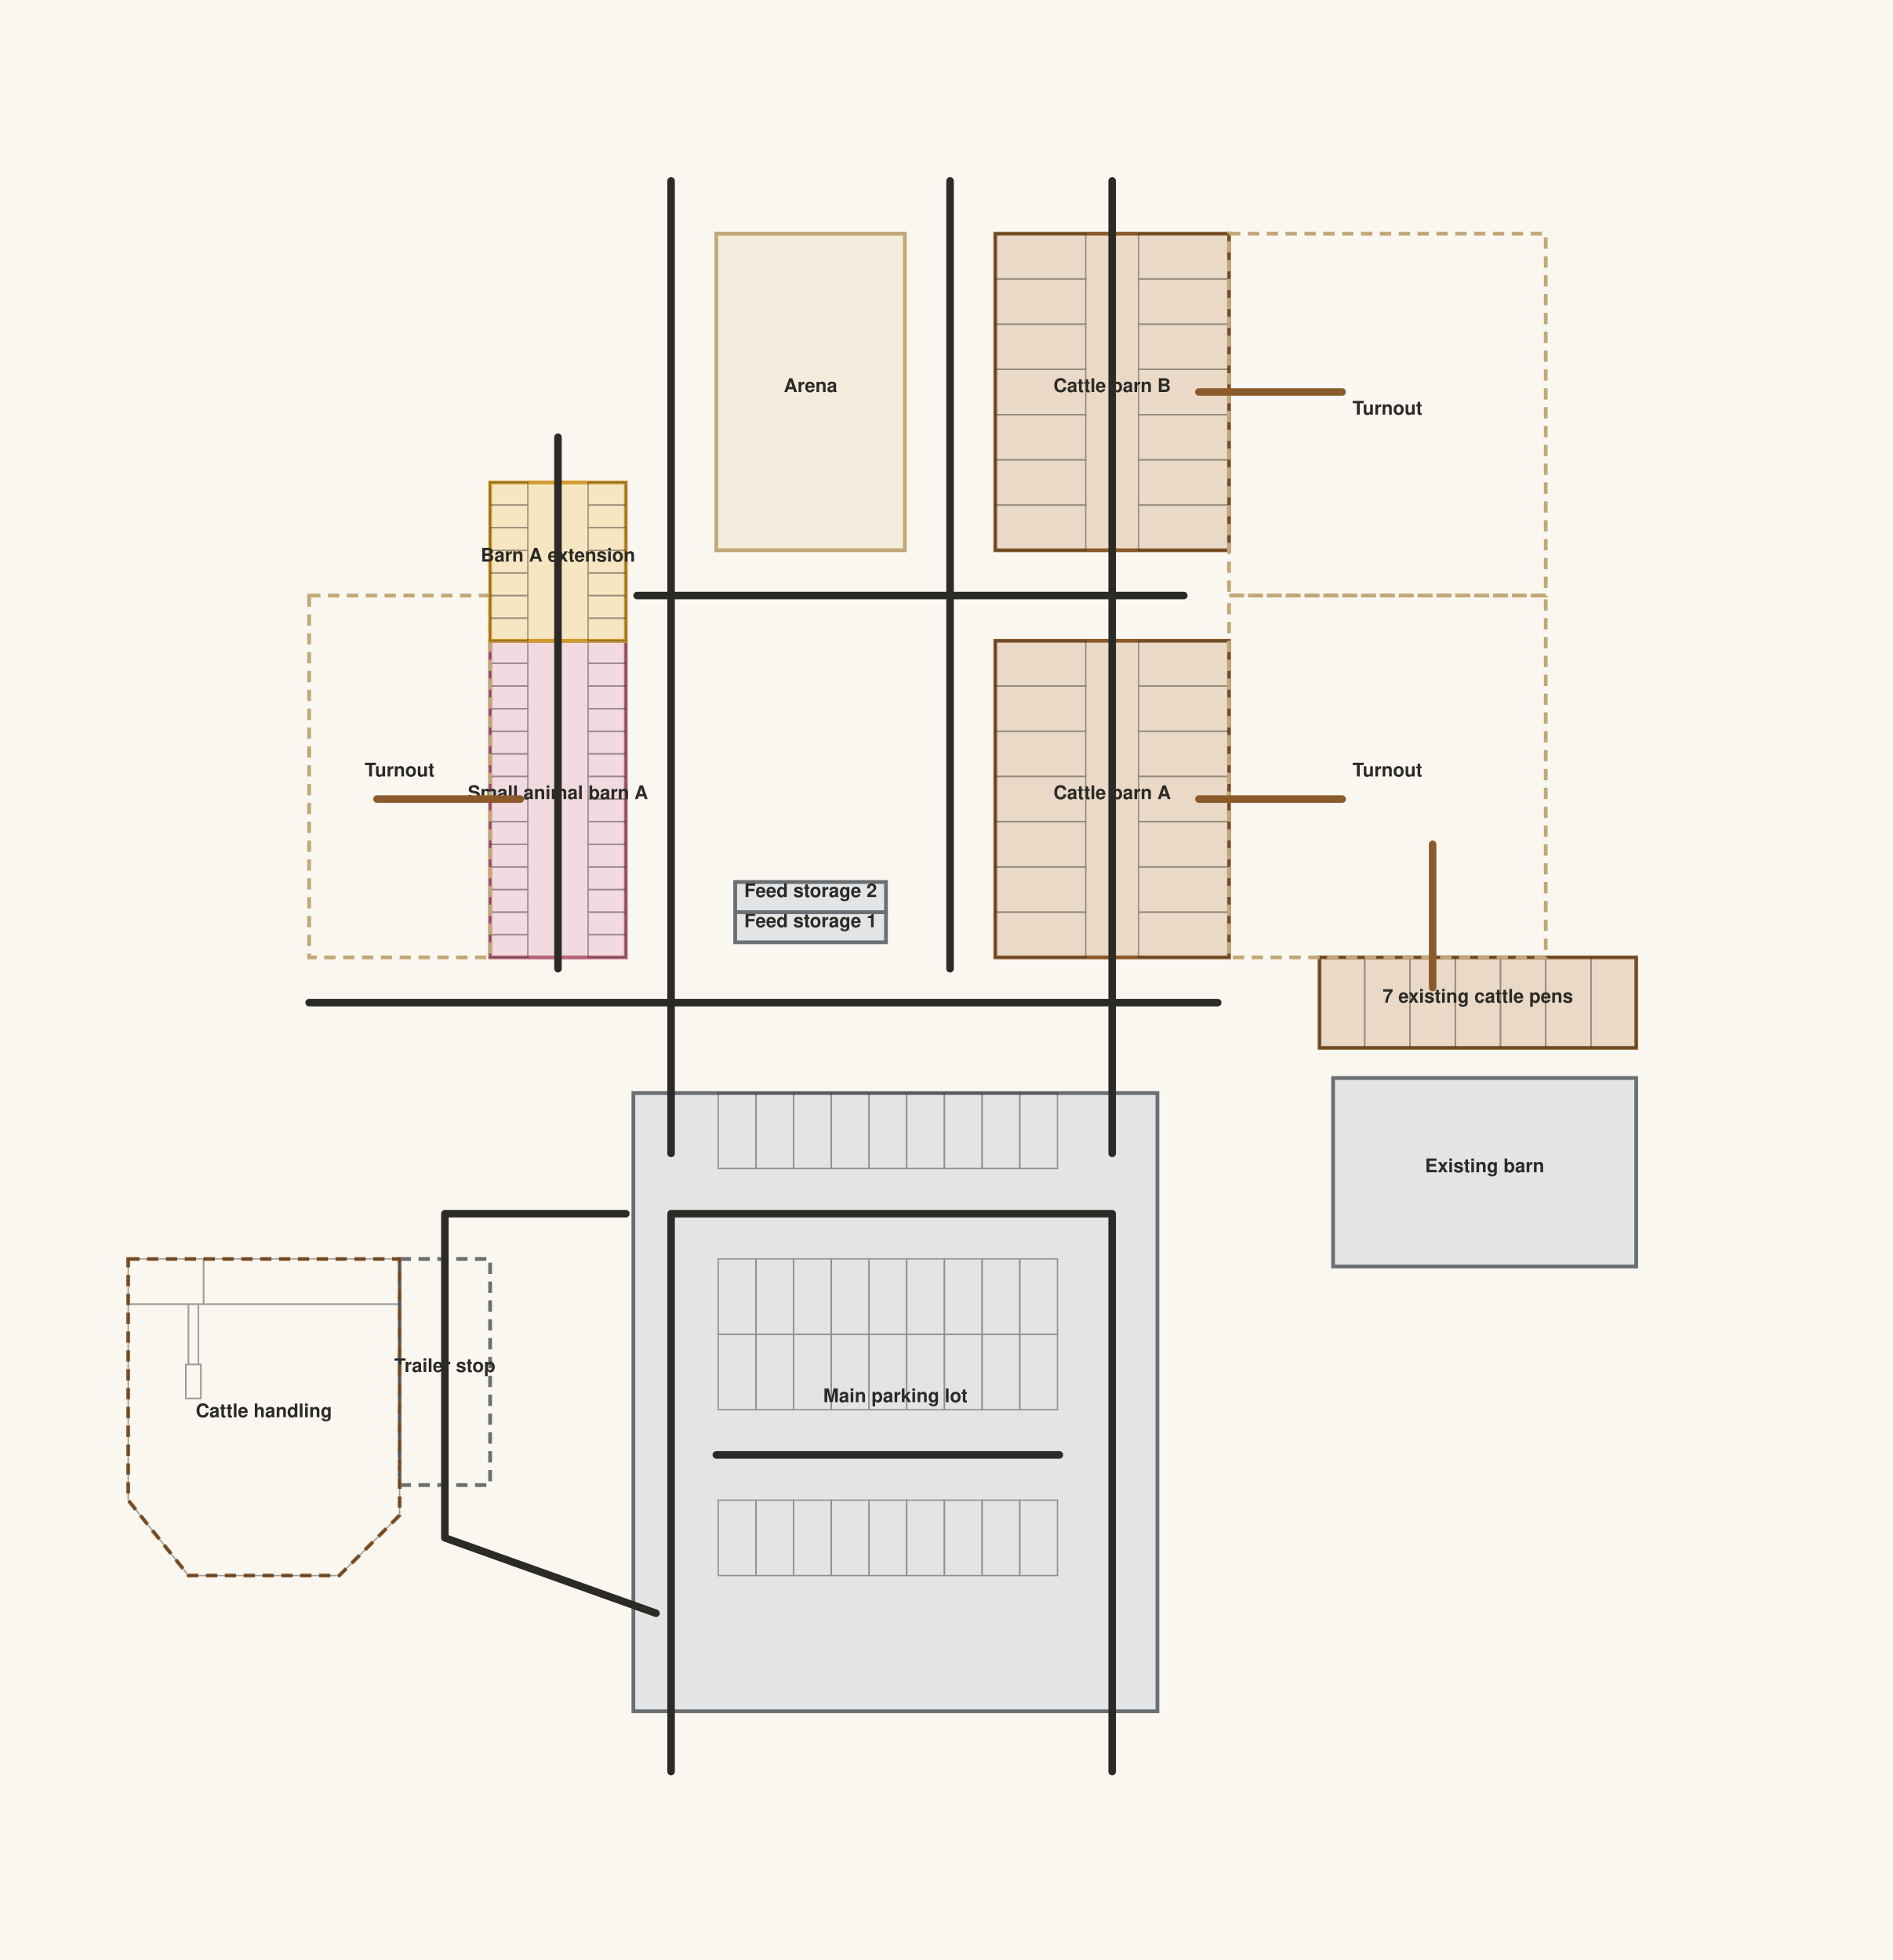
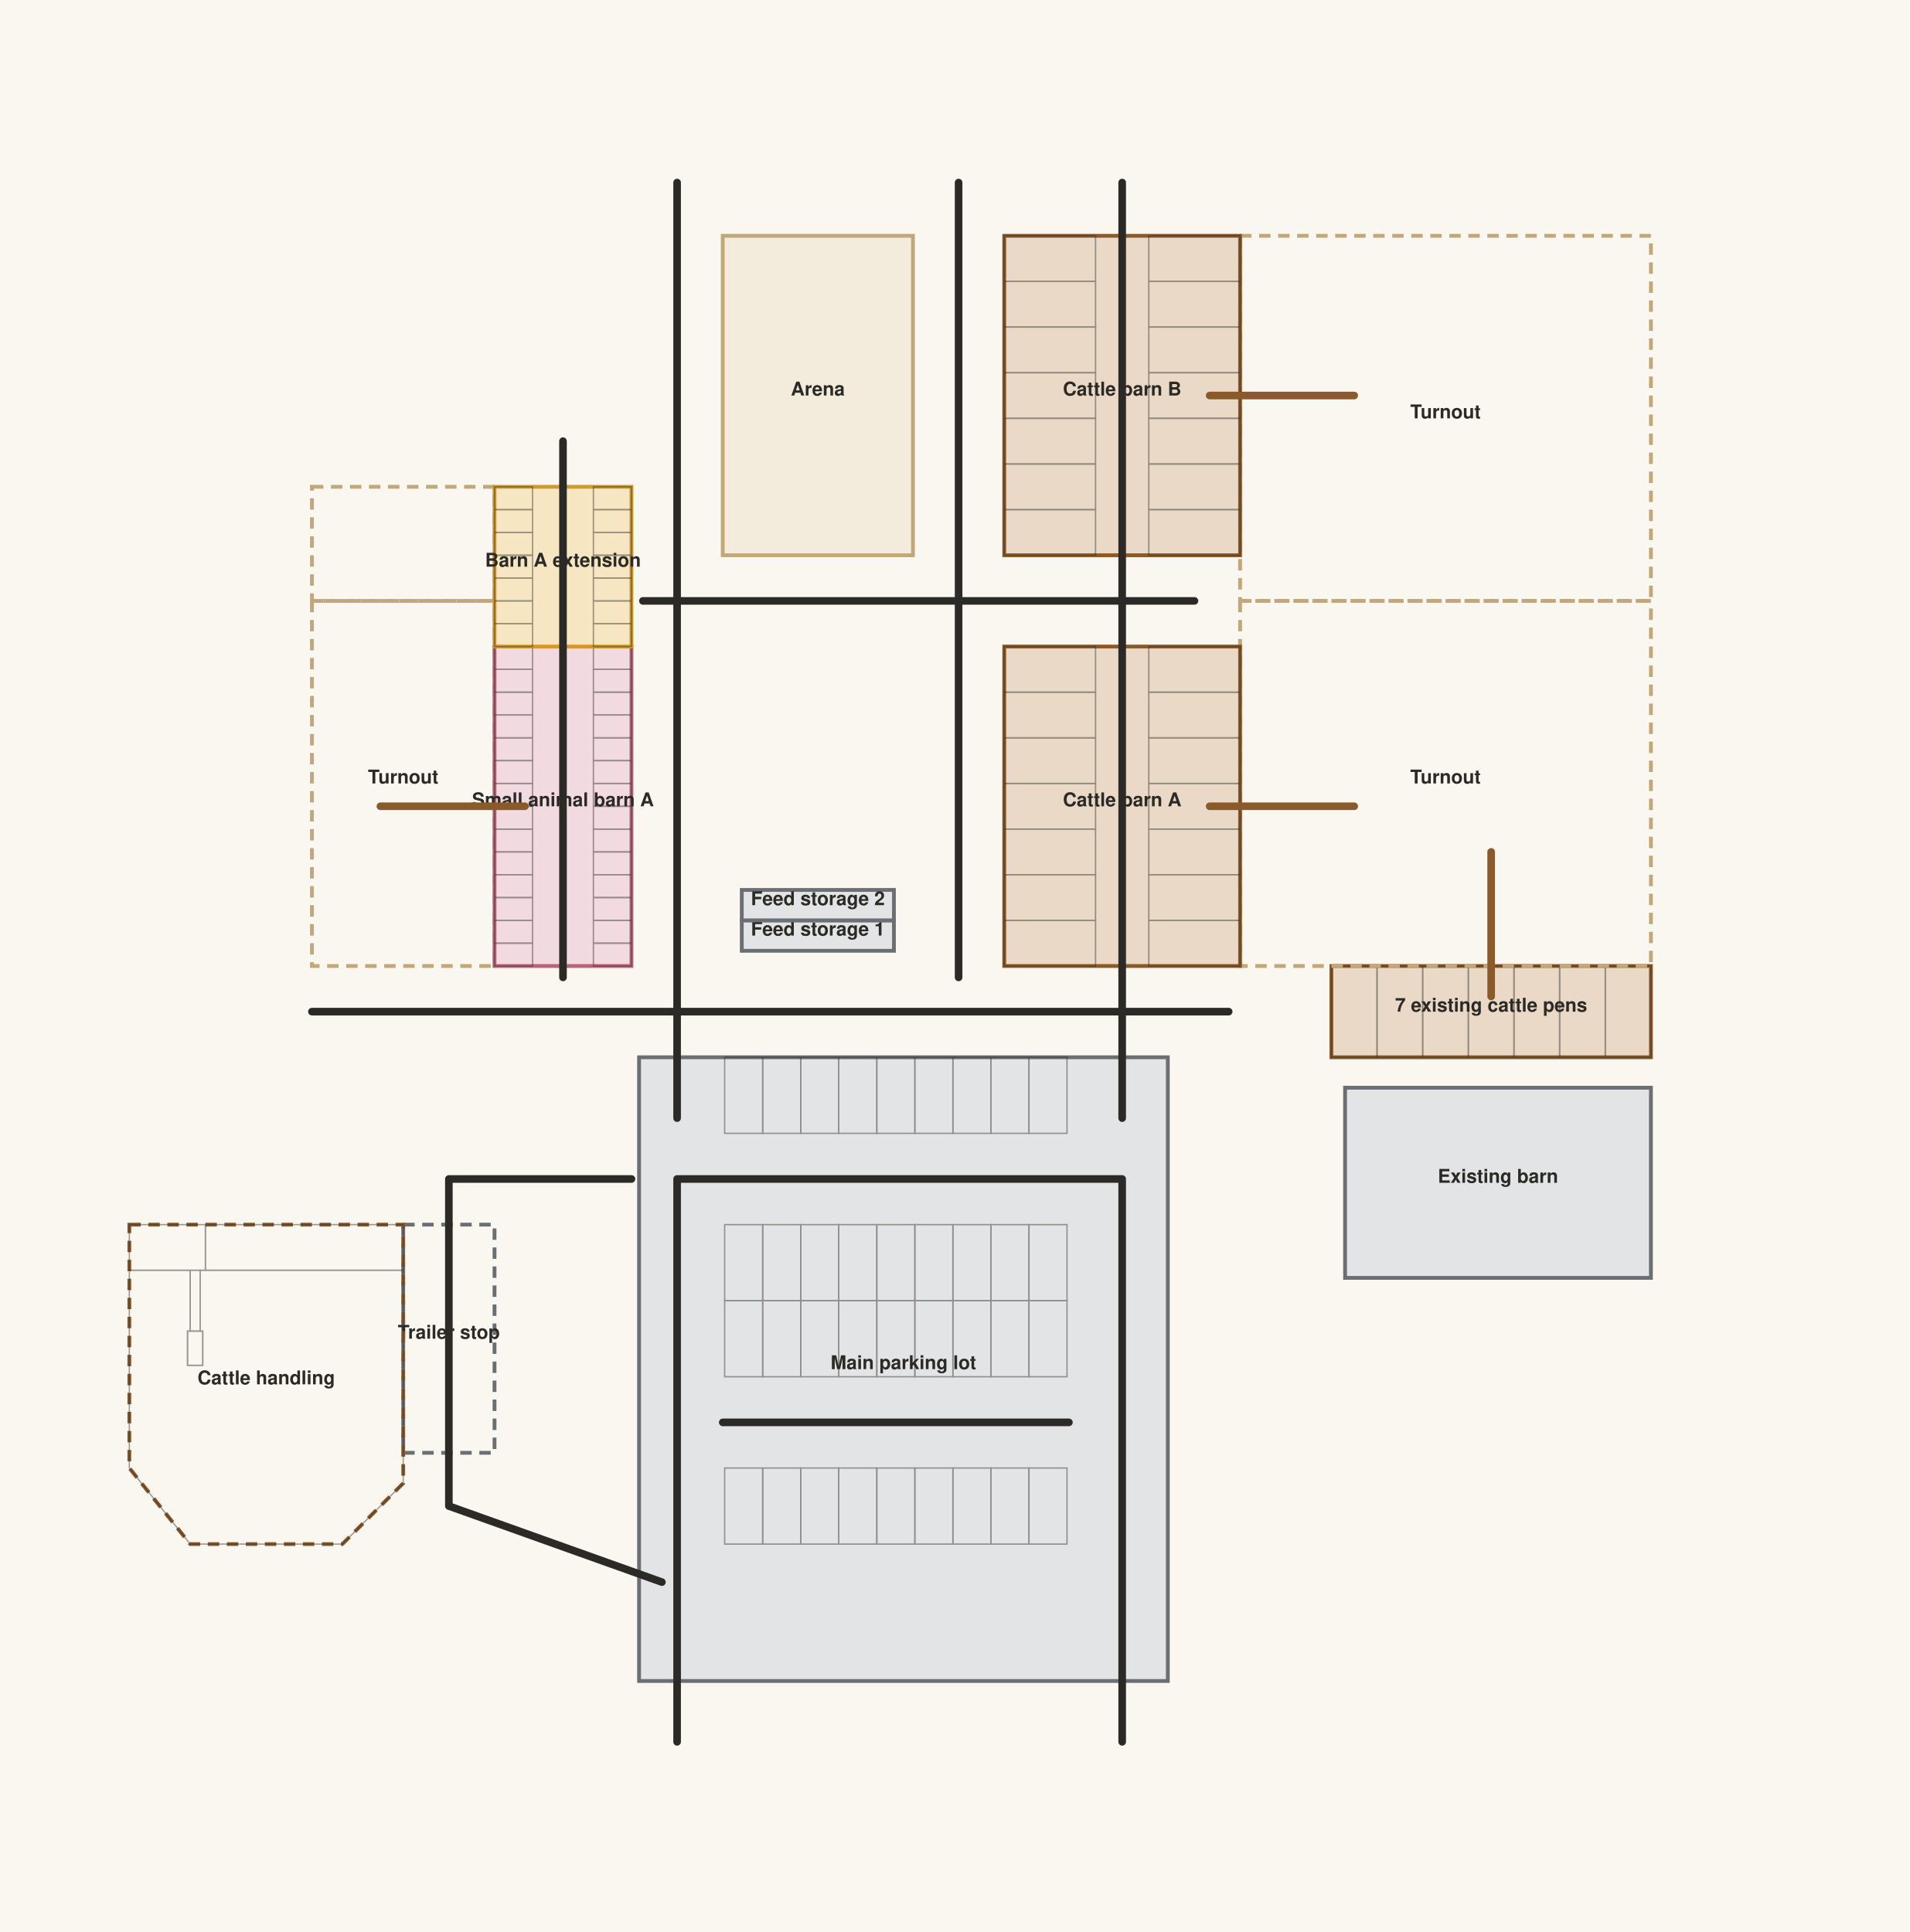
- <svg xmlns="http://www.w3.org/2000/svg" viewBox="-154 -38 502.0 520" font-family="Avenir Next,Helvetica,Arial,sans-serif">
-   <rect x="-154" y="-38" width="502.0" height="520" fill="#FAF7F0" />
+ <svg xmlns="http://www.w3.org/2000/svg" viewBox="-154 -38 502 508" font-family="Avenir Next,Helvetica,Arial,sans-serif">
+   <rect x="-154" y="-38" width="502" height="508" fill="#FAF7F0" />
  <g id="level-1">
    <g id="existing-barn">
      <rect x="199.6" y="248" width="80.4" height="50" fill="#E3E4E5" stroke="#6B6F73" stroke-width="1" />
      <text x="239.8" y="273.0" text-anchor="middle" font-size="5" font-weight="700" fill="#2B2A26">Existing barn</text>
    </g>
    <g id="existing-pens">
      <rect x="196" y="216" width="84" height="24" fill="#E9D9C6" stroke="#8B5A2B" stroke-width="1" />
      <g fill="none" stroke="#2B2A26" stroke-width=".35" opacity=".45">
        <rect x="196" y="216" width="12" height="24" />
        <rect x="208" y="216" width="12" height="24" />
        <rect x="220" y="216" width="12" height="24" />
        <rect x="232" y="216" width="12" height="24" />
        <rect x="244" y="216" width="12" height="24" />
        <rect x="256" y="216" width="12" height="24" />
        <rect x="268" y="216" width="12" height="24" />
      </g>
      <text x="238.0" y="228.0" text-anchor="middle" font-size="5" font-weight="700" fill="#2B2A26">7 existing cattle pens</text>
    </g>
    <g id="parking">
-       <polygon points="14.0,252 153.0,252 153.0,416 14.0,416" fill="#E3E4E5" stroke="#6B6F73" stroke-width="1" />
-       <g fill="none" stroke="#2B2A26" stroke-width=".35" opacity=".45">
-         <rect x="36.5" y="252" width="10" height="20" />
-         <rect x="46.5" y="252" width="10" height="20" />
-         <rect x="56.5" y="252" width="10" height="20" />
-         <rect x="66.5" y="252" width="10" height="20" />
-         <rect x="76.5" y="252" width="10" height="20" />
-         <rect x="86.5" y="252" width="10" height="20" />
-         <rect x="96.5" y="252" width="10" height="20" />
-         <rect x="106.5" y="252" width="10" height="20" />
-         <rect x="116.5" y="252" width="10" height="20" />
-         <rect x="36.5" y="296" width="10" height="20" />
-         <rect x="46.5" y="296" width="10" height="20" />
-         <rect x="56.5" y="296" width="10" height="20" />
-         <rect x="66.5" y="296" width="10" height="20" />
-         <rect x="76.5" y="296" width="10" height="20" />
-         <rect x="86.5" y="296" width="10" height="20" />
-         <rect x="96.5" y="296" width="10" height="20" />
-         <rect x="106.5" y="296" width="10" height="20" />
-         <rect x="116.5" y="296" width="10" height="20" />
-         <rect x="36.5" y="316" width="10" height="20" />
-         <rect x="46.5" y="316" width="10" height="20" />
-         <rect x="56.5" y="316" width="10" height="20" />
-         <rect x="66.5" y="316" width="10" height="20" />
-         <rect x="76.5" y="316" width="10" height="20" />
-         <rect x="86.5" y="316" width="10" height="20" />
-         <rect x="96.5" y="316" width="10" height="20" />
-         <rect x="106.5" y="316" width="10" height="20" />
-         <rect x="116.5" y="316" width="10" height="20" />
-         <rect x="36.5" y="360" width="10" height="20" />
-         <rect x="46.5" y="360" width="10" height="20" />
-         <rect x="56.5" y="360" width="10" height="20" />
-         <rect x="66.5" y="360" width="10" height="20" />
-         <rect x="76.5" y="360" width="10" height="20" />
-         <rect x="86.5" y="360" width="10" height="20" />
-         <rect x="96.5" y="360" width="10" height="20" />
-         <rect x="106.5" y="360" width="10" height="20" />
-         <rect x="116.5" y="360" width="10" height="20" />
-       </g>
-       <text x="83.5" y="334.0" text-anchor="middle" font-size="5" font-weight="700" fill="#2B2A26">Main parking lot</text>
+       <polygon points="14.0,240 153.0,240 153.0,404 14.0,404" fill="#E3E4E5" stroke="#6B6F73" stroke-width="1" />
+       <g fill="none" stroke="#2B2A26" stroke-width=".35" opacity=".45">
+         <rect x="36.5" y="240" width="10" height="20" />
+         <rect x="46.5" y="240" width="10" height="20" />
+         <rect x="56.5" y="240" width="10" height="20" />
+         <rect x="66.5" y="240" width="10" height="20" />
+         <rect x="76.5" y="240" width="10" height="20" />
+         <rect x="86.5" y="240" width="10" height="20" />
+         <rect x="96.5" y="240" width="10" height="20" />
+         <rect x="106.5" y="240" width="10" height="20" />
+         <rect x="116.5" y="240" width="10" height="20" />
+         <rect x="36.5" y="284" width="10" height="20" />
+         <rect x="46.5" y="284" width="10" height="20" />
+         <rect x="56.5" y="284" width="10" height="20" />
+         <rect x="66.5" y="284" width="10" height="20" />
+         <rect x="76.5" y="284" width="10" height="20" />
+         <rect x="86.5" y="284" width="10" height="20" />
+         <rect x="96.5" y="284" width="10" height="20" />
+         <rect x="106.5" y="284" width="10" height="20" />
+         <rect x="116.5" y="284" width="10" height="20" />
+         <rect x="36.5" y="304" width="10" height="20" />
+         <rect x="46.5" y="304" width="10" height="20" />
+         <rect x="56.5" y="304" width="10" height="20" />
+         <rect x="66.5" y="304" width="10" height="20" />
+         <rect x="76.5" y="304" width="10" height="20" />
+         <rect x="86.5" y="304" width="10" height="20" />
+         <rect x="96.5" y="304" width="10" height="20" />
+         <rect x="106.5" y="304" width="10" height="20" />
+         <rect x="116.5" y="304" width="10" height="20" />
+         <rect x="36.5" y="348" width="10" height="20" />
+         <rect x="46.5" y="348" width="10" height="20" />
+         <rect x="56.5" y="348" width="10" height="20" />
+         <rect x="66.5" y="348" width="10" height="20" />
+         <rect x="76.5" y="348" width="10" height="20" />
+         <rect x="86.5" y="348" width="10" height="20" />
+         <rect x="96.5" y="348" width="10" height="20" />
+         <rect x="106.5" y="348" width="10" height="20" />
+         <rect x="116.5" y="348" width="10" height="20" />
+       </g>
+       <text x="83.5" y="322.0" text-anchor="middle" font-size="5" font-weight="700" fill="#2B2A26">Main parking lot</text>
    </g>
    <g id="trailer-stop">
-       <rect x="-48" y="296" width="24" height="60" fill="none" stroke="#6B6F73" stroke-width="1" stroke-dasharray="3 2" />
-       <text x="-36.0" y="326.0" text-anchor="middle" font-size="5" font-weight="700" fill="#2B2A26">Trailer stop</text>
+       <rect x="-48" y="284" width="24" height="60" fill="none" stroke="#6B6F73" stroke-width="1" stroke-dasharray="3 2" />
+       <text x="-36.0" y="314.0" text-anchor="middle" font-size="5" font-weight="700" fill="#2B2A26">Trailer stop</text>
    </g>
    <g id="handling">
-       <polygon points="-120,296 -48,296 -48,364 -64,380 -104,380 -120,360" fill="none" stroke="#8B5A2B" stroke-width="1" stroke-dasharray="3 2" />
-       <g fill="none" stroke="#2B2A26" stroke-width=".35" opacity=".45">
-         <polygon points="-120,308 -104,308 -104,324 -104.7,324 -104.7,333 -100.7,333 -100.7,324 -101.4,324 -101.4,308 -48,308 -48,364 -64,380 -104,380 -120,360" />
-         <rect x="-100" y="296" width="52" height="12" />
-         <rect x="-120" y="296" width="20" height="12" />
-         <rect x="-104" y="308" width="2.6" height="16" />
-         <rect x="-104.7" y="324" width="4" height="9" />
-       </g>
-       <text x="-84.0" y="338.0" text-anchor="middle" font-size="5" font-weight="700" fill="#2B2A26">Cattle handling</text>
+       <polygon points="-120,284 -48,284 -48,352 -64,368 -104,368 -120,348" fill="none" stroke="#8B5A2B" stroke-width="1" stroke-dasharray="3 2" />
+       <g fill="none" stroke="#2B2A26" stroke-width=".35" opacity=".45">
+         <polygon points="-120,296 -104,296 -104,312 -104.7,312 -104.7,321 -100.7,321 -100.7,312 -101.4,312 -101.4,296 -48,296 -48,352 -64,368 -104,368 -120,348" />
+         <rect x="-100" y="284" width="52" height="12" />
+         <rect x="-120" y="284" width="20" height="12" />
+         <rect x="-104" y="296" width="2.6" height="16" />
+         <rect x="-104.7" y="312" width="4" height="9" />
+       </g>
+       <text x="-84.0" y="326.0" text-anchor="middle" font-size="5" font-weight="700" fill="#2B2A26">Cattle handling</text>
    </g>
  </g>
  <g id="level-2">
+     <g id="turnout-cattle-a">
+       <rect x="172" y="120.0" width="108" height="96.0" fill="none" stroke="#C2A878" stroke-width="1" stroke-dasharray="3 2" />
+       <text x="226.0" y="168.0" text-anchor="middle" font-size="5" font-weight="700" fill="#2B2A26">Turnout</text>
+     </g>
+     <g id="turnout-small-a">
+       <rect x="-72" y="120.0" width="48" height="96.0" fill="none" stroke="#C2A878" stroke-width="1" stroke-dasharray="3 2" />
+       <text x="-48.0" y="168.0" text-anchor="middle" font-size="5" font-weight="700" fill="#2B2A26">Turnout</text>
+     </g>
    <g id="cattle-a">
      <rect x="110" y="132" width="62" height="84" fill="#E9D9C6" stroke="#8B5A2B" stroke-width="1" />
      <g fill="none" stroke="#2B2A26" stroke-width=".35" opacity=".45">
        <rect x="110" y="132" width="24" height="12" />
        <rect x="110" y="144" width="24" height="12" />
        <rect x="110" y="156" width="24" height="12" />
        <rect x="110" y="168" width="24" height="12" />
        <rect x="110" y="180" width="24" height="12" />
        <rect x="110" y="192" width="24" height="12" />
        <rect x="110" y="204" width="24" height="12" />
        <rect x="148" y="132" width="24" height="12" />
        <rect x="148" y="144" width="24" height="12" />
        <rect x="148" y="156" width="24" height="12" />
        <rect x="148" y="168" width="24" height="12" />
        <rect x="148" y="180" width="24" height="12" />
        <rect x="148" y="192" width="24" height="12" />
        <rect x="148" y="204" width="24" height="12" />
      </g>
      <text x="141.0" y="174.0" text-anchor="middle" font-size="5" font-weight="700" fill="#2B2A26">Cattle barn A</text>
    </g>
    <g id="small-a">
      <rect x="-24" y="132" width="36" height="84" fill="#F1DAE0" stroke="#B8657A" stroke-width="1" />
      <g fill="none" stroke="#2B2A26" stroke-width=".35" opacity=".45">
        <rect x="-24" y="132" width="10" height="6" />
        <rect x="-24" y="138" width="10" height="6" />
        <rect x="-24" y="144" width="10" height="6" />
        <rect x="-24" y="150" width="10" height="6" />
        <rect x="-24" y="156" width="10" height="6" />
        <rect x="-24" y="162" width="10" height="6" />
        <rect x="-24" y="168" width="10" height="6" />
        <rect x="-24" y="174" width="10" height="6" />
        <rect x="-24" y="180" width="10" height="6" />
        <rect x="-24" y="186" width="10" height="6" />
        <rect x="-24" y="192" width="10" height="6" />
        <rect x="-24" y="198" width="10" height="6" />
        <rect x="-24" y="204" width="10" height="6" />
        <rect x="-24" y="210" width="10" height="6" />
        <rect x="2" y="132" width="10" height="6" />
        <rect x="2" y="138" width="10" height="6" />
        <rect x="2" y="144" width="10" height="6" />
        <rect x="2" y="150" width="10" height="6" />
        <rect x="2" y="156" width="10" height="6" />
        <rect x="2" y="162" width="10" height="6" />
        <rect x="2" y="168" width="10" height="6" />
        <rect x="2" y="174" width="10" height="6" />
        <rect x="2" y="180" width="10" height="6" />
        <rect x="2" y="186" width="10" height="6" />
        <rect x="2" y="192" width="10" height="6" />
        <rect x="2" y="198" width="10" height="6" />
        <rect x="2" y="204" width="10" height="6" />
        <rect x="2" y="210" width="10" height="6" />
      </g>
      <text x="-6.0" y="174.0" text-anchor="middle" font-size="5" font-weight="700" fill="#2B2A26">Small animal barn A</text>
    </g>
    <g id="feed-1">
      <rect x="41" y="204" width="40" height="8" fill="#E3E4E5" stroke="#6B6F73" stroke-width="1" />
      <text x="61.0" y="208.0" text-anchor="middle" font-size="5" font-weight="700" fill="#2B2A26">Feed storage 1</text>
    </g>
-     <g id="turnout-cattle-a">
-       <rect x="172" y="120.0" width="84" height="96.0" fill="none" stroke="#C2A878" stroke-width="1" stroke-dasharray="3 2" />
-       <text x="214.0" y="168.0" text-anchor="middle" font-size="5" font-weight="700" fill="#2B2A26">Turnout</text>
-     </g>
-     <g id="turnout-small-a">
-       <rect x="-72" y="120.0" width="48" height="96.0" fill="none" stroke="#C2A878" stroke-width="1" stroke-dasharray="3 2" />
-       <text x="-48.0" y="168.0" text-anchor="middle" font-size="5" font-weight="700" fill="#2B2A26">Turnout</text>
-     </g>
  </g>
  <g id="level-3">
+     <g id="turnout-small-b">
+       <rect x="-72" y="90" width="48" height="30.0" fill="none" stroke="#C2A878" stroke-width="1" stroke-dasharray="3 2" />
+       <text x="-48.0" y="105.0" text-anchor="middle" font-size="5" font-weight="700" fill="#2B2A26" />
+     </g>
+     <g id="turnout-cattle-b">
+       <rect x="172" y="24" width="108" height="96.0" fill="none" stroke="#C2A878" stroke-width="1" stroke-dasharray="3 2" />
+       <text x="226.0" y="72.0" text-anchor="middle" font-size="5" font-weight="700" fill="#2B2A26">Turnout</text>
+     </g>
    <g id="cattle-b">
      <rect x="110" y="24" width="62" height="84" fill="#E9D9C6" stroke="#8B5A2B" stroke-width="1" />
      <g fill="none" stroke="#2B2A26" stroke-width=".35" opacity=".45">
        <rect x="110" y="24" width="24" height="12" />
        <rect x="110" y="36" width="24" height="12" />
        <rect x="110" y="48" width="24" height="12" />
        <rect x="110" y="60" width="24" height="12" />
        <rect x="110" y="72" width="24" height="12" />
        <rect x="110" y="84" width="24" height="12" />
        <rect x="110" y="96" width="24" height="12" />
        <rect x="148" y="24" width="24" height="12" />
        <rect x="148" y="36" width="24" height="12" />
        <rect x="148" y="48" width="24" height="12" />
        <rect x="148" y="60" width="24" height="12" />
        <rect x="148" y="72" width="24" height="12" />
        <rect x="148" y="84" width="24" height="12" />
        <rect x="148" y="96" width="24" height="12" />
      </g>
      <text x="141.0" y="66.0" text-anchor="middle" font-size="5" font-weight="700" fill="#2B2A26">Cattle barn B</text>
    </g>
    <g id="small-b">
      <rect x="-24" y="90" width="36" height="42" fill="#F6E6C2" stroke="#D19A2E" stroke-width="1" />
      <g fill="none" stroke="#2B2A26" stroke-width=".35" opacity=".45">
        <rect x="-24" y="90" width="10" height="6" />
        <rect x="-24" y="96" width="10" height="6" />
        <rect x="-24" y="102" width="10" height="6" />
        <rect x="-24" y="108" width="10" height="6" />
        <rect x="-24" y="114" width="10" height="6" />
        <rect x="-24" y="120" width="10" height="6" />
        <rect x="-24" y="126" width="10" height="6" />
        <rect x="2" y="90" width="10" height="6" />
        <rect x="2" y="96" width="10" height="6" />
        <rect x="2" y="102" width="10" height="6" />
        <rect x="2" y="108" width="10" height="6" />
        <rect x="2" y="114" width="10" height="6" />
        <rect x="2" y="120" width="10" height="6" />
        <rect x="2" y="126" width="10" height="6" />
      </g>
      <text x="-6.0" y="111.0" text-anchor="middle" font-size="5" font-weight="700" fill="#2B2A26">Barn A extension</text>
    </g>
    <g id="arena">
      <rect x="36" y="24" width="50" height="84" fill="#F3ECDD" stroke="#C2A878" stroke-width="1" />
      <text x="61.0" y="66.0" text-anchor="middle" font-size="5" font-weight="700" fill="#2B2A26">Arena</text>
    </g>
    <g id="feed-2">
      <rect x="41" y="196" width="40" height="8" fill="#E3E4E5" stroke="#6B6F73" stroke-width="1" />
      <text x="61.0" y="200.0" text-anchor="middle" font-size="5" font-weight="700" fill="#2B2A26">Feed storage 2</text>
    </g>
-     <g id="turnout-cattle-b">
-       <rect x="172" y="24" width="84" height="96.0" fill="none" stroke="#C2A878" stroke-width="1" stroke-dasharray="3 2" />
-       <text x="214.0" y="72.0" text-anchor="middle" font-size="5" font-weight="700" fill="#2B2A26">Turnout</text>
-     </g>
  </g>
  <g id="drives" />
  <g id="circulation">
-     <polyline id="lane-west" points="24.0,10 24.0,268" fill="none" stroke="#2B2A26" stroke-width="2" stroke-linecap="round" stroke-linejoin="round" />
+     <polyline id="lane-west" points="24.0,10 24.0,256" fill="none" stroke="#2B2A26" stroke-width="2" stroke-linecap="round" stroke-linejoin="round" />
    <polyline id="lane-east" points="98.0,10 98.0,219" fill="none" stroke="#2B2A26" stroke-width="2" stroke-linecap="round" stroke-linejoin="round" />
    <polyline id="drive-cross" points="-72,228.0 169,228.0" fill="none" stroke="#2B2A26" stroke-width="2" stroke-linecap="round" stroke-linejoin="round" />
    <polyline id="lane-mid" points="15,120.0 160,120.0" fill="none" stroke="#2B2A26" stroke-width="2" stroke-linecap="round" stroke-linejoin="round" />
-     <polyline id="aisle-cattle" points="141.0,10 141.0,268" fill="none" stroke="#2B2A26" stroke-width="2" stroke-linecap="round" stroke-linejoin="round" />
+     <polyline id="aisle-cattle" points="141.0,10 141.0,256" fill="none" stroke="#2B2A26" stroke-width="2" stroke-linecap="round" stroke-linejoin="round" />
    <polyline id="aisle-small" points="-6.0,78 -6.0,219" fill="none" stroke="#2B2A26" stroke-width="2" stroke-linecap="round" stroke-linejoin="round" />
-     <polyline id="loop-parking" points="141.0,432 141.0,284 24.0,284 24.0,432" fill="none" stroke="#2B2A26" stroke-width="2" stroke-linecap="round" stroke-linejoin="round" />
-     <polyline id="loop-mid" points="127.0,348 36.0,348" fill="none" stroke="#2B2A26" stroke-width="2" stroke-linecap="round" stroke-linejoin="round" />
-     <polyline id="trailers" points="12.0,284 -36.0,284 -36.0,370 20.0,390" fill="none" stroke="#2B2A26" stroke-width="2" stroke-linecap="round" stroke-linejoin="round" />
+     <polyline id="loop-parking" points="141.0,420 141.0,272 24.0,272 24.0,420" fill="none" stroke="#2B2A26" stroke-width="2" stroke-linecap="round" stroke-linejoin="round" />
+     <polyline id="loop-mid" points="127.0,336 36.0,336" fill="none" stroke="#2B2A26" stroke-width="2" stroke-linecap="round" stroke-linejoin="round" />
+     <polyline id="trailers" points="12.0,272 -36.0,272 -36.0,358 20.0,378" fill="none" stroke="#2B2A26" stroke-width="2" stroke-linecap="round" stroke-linejoin="round" />
    <polyline id="an-cattle-a" points="164,174.0 202,174.0" fill="none" stroke="#8B5A2B" stroke-width="2" stroke-linecap="round" stroke-linejoin="round" />
    <polyline id="an-cattle-b" points="164,66.0 202,66.0" fill="none" stroke="#8B5A2B" stroke-width="2" stroke-linecap="round" stroke-linejoin="round" />
    <polyline id="an-small-a" points="-16,174.0 -54,174.0" fill="none" stroke="#8B5A2B" stroke-width="2" stroke-linecap="round" stroke-linejoin="round" />
-     <polyline id="an-pens" points="226.0,224 226.0,186" fill="none" stroke="#8B5A2B" stroke-width="2" stroke-linecap="round" stroke-linejoin="round" />
+     <polyline id="an-pens" points="238.0,224 238.0,186" fill="none" stroke="#8B5A2B" stroke-width="2" stroke-linecap="round" stroke-linejoin="round" />
  </g>
</svg>
